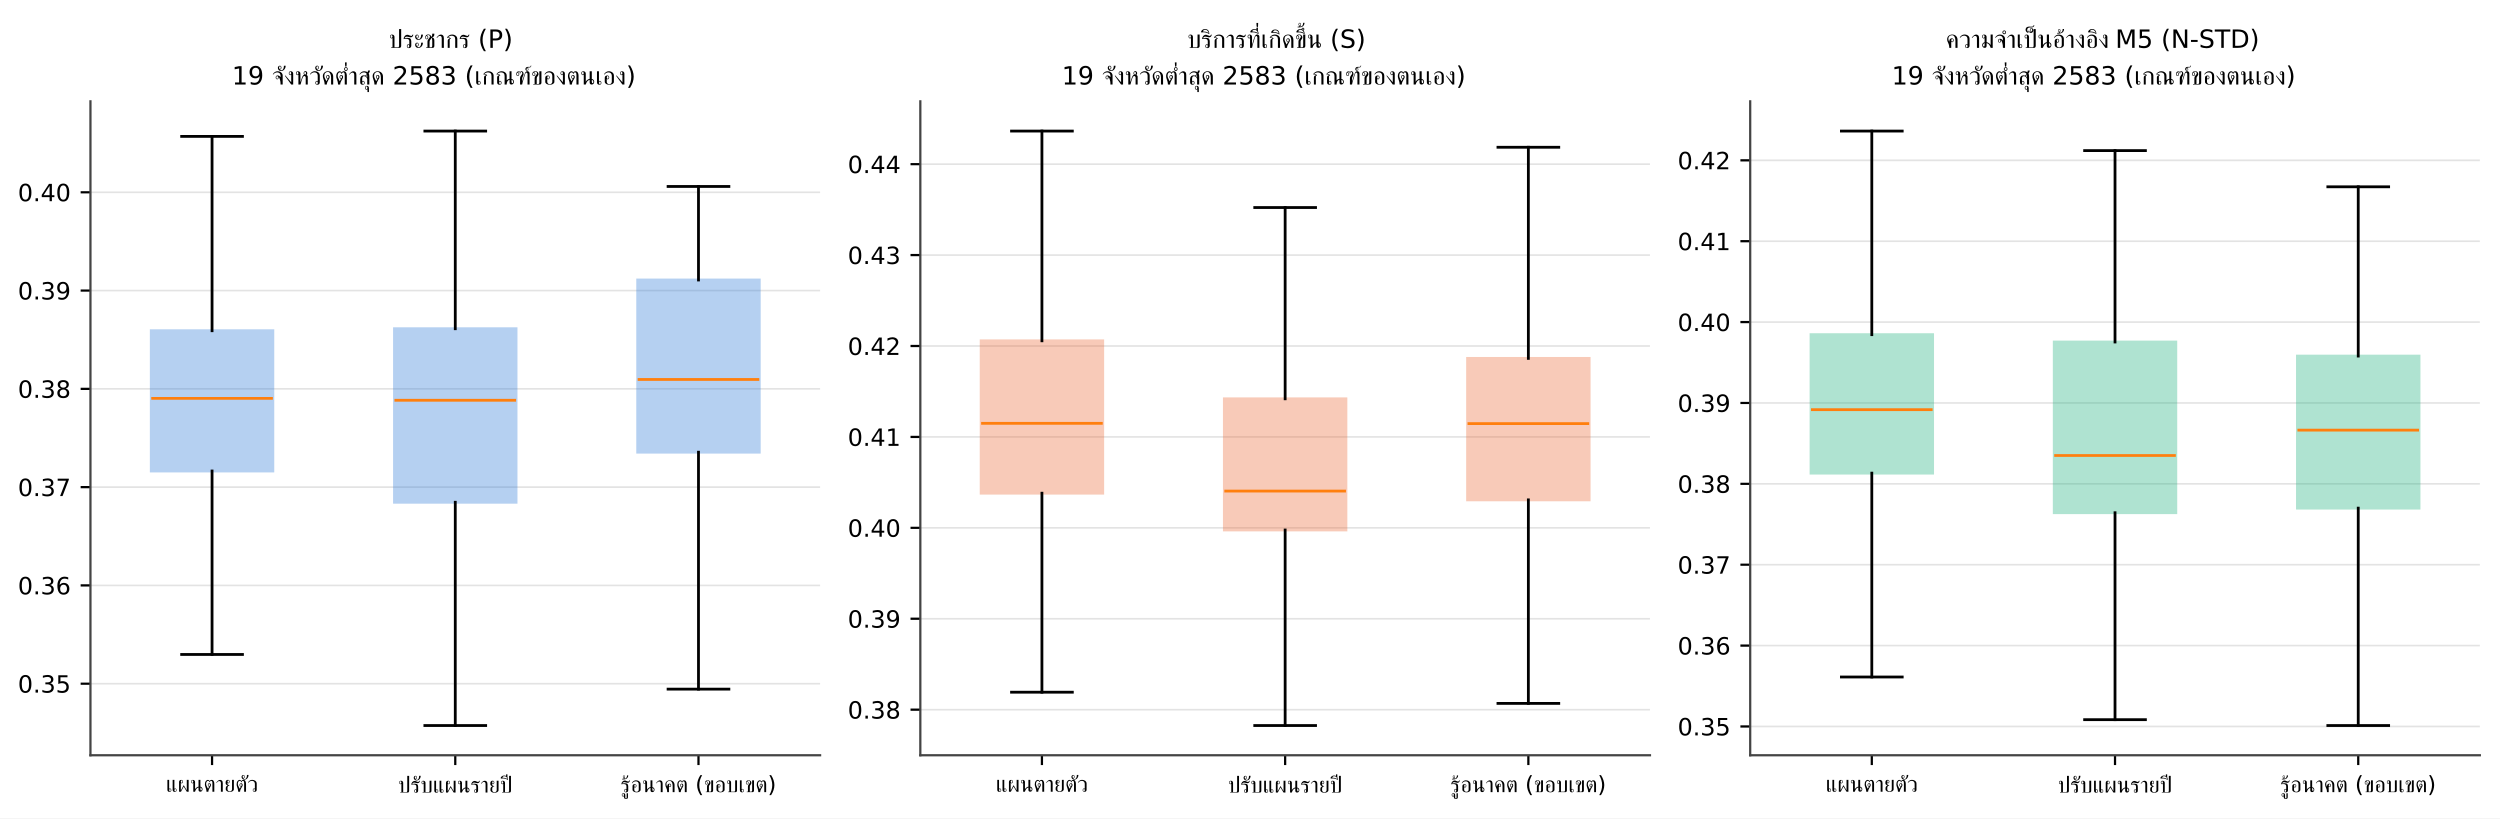
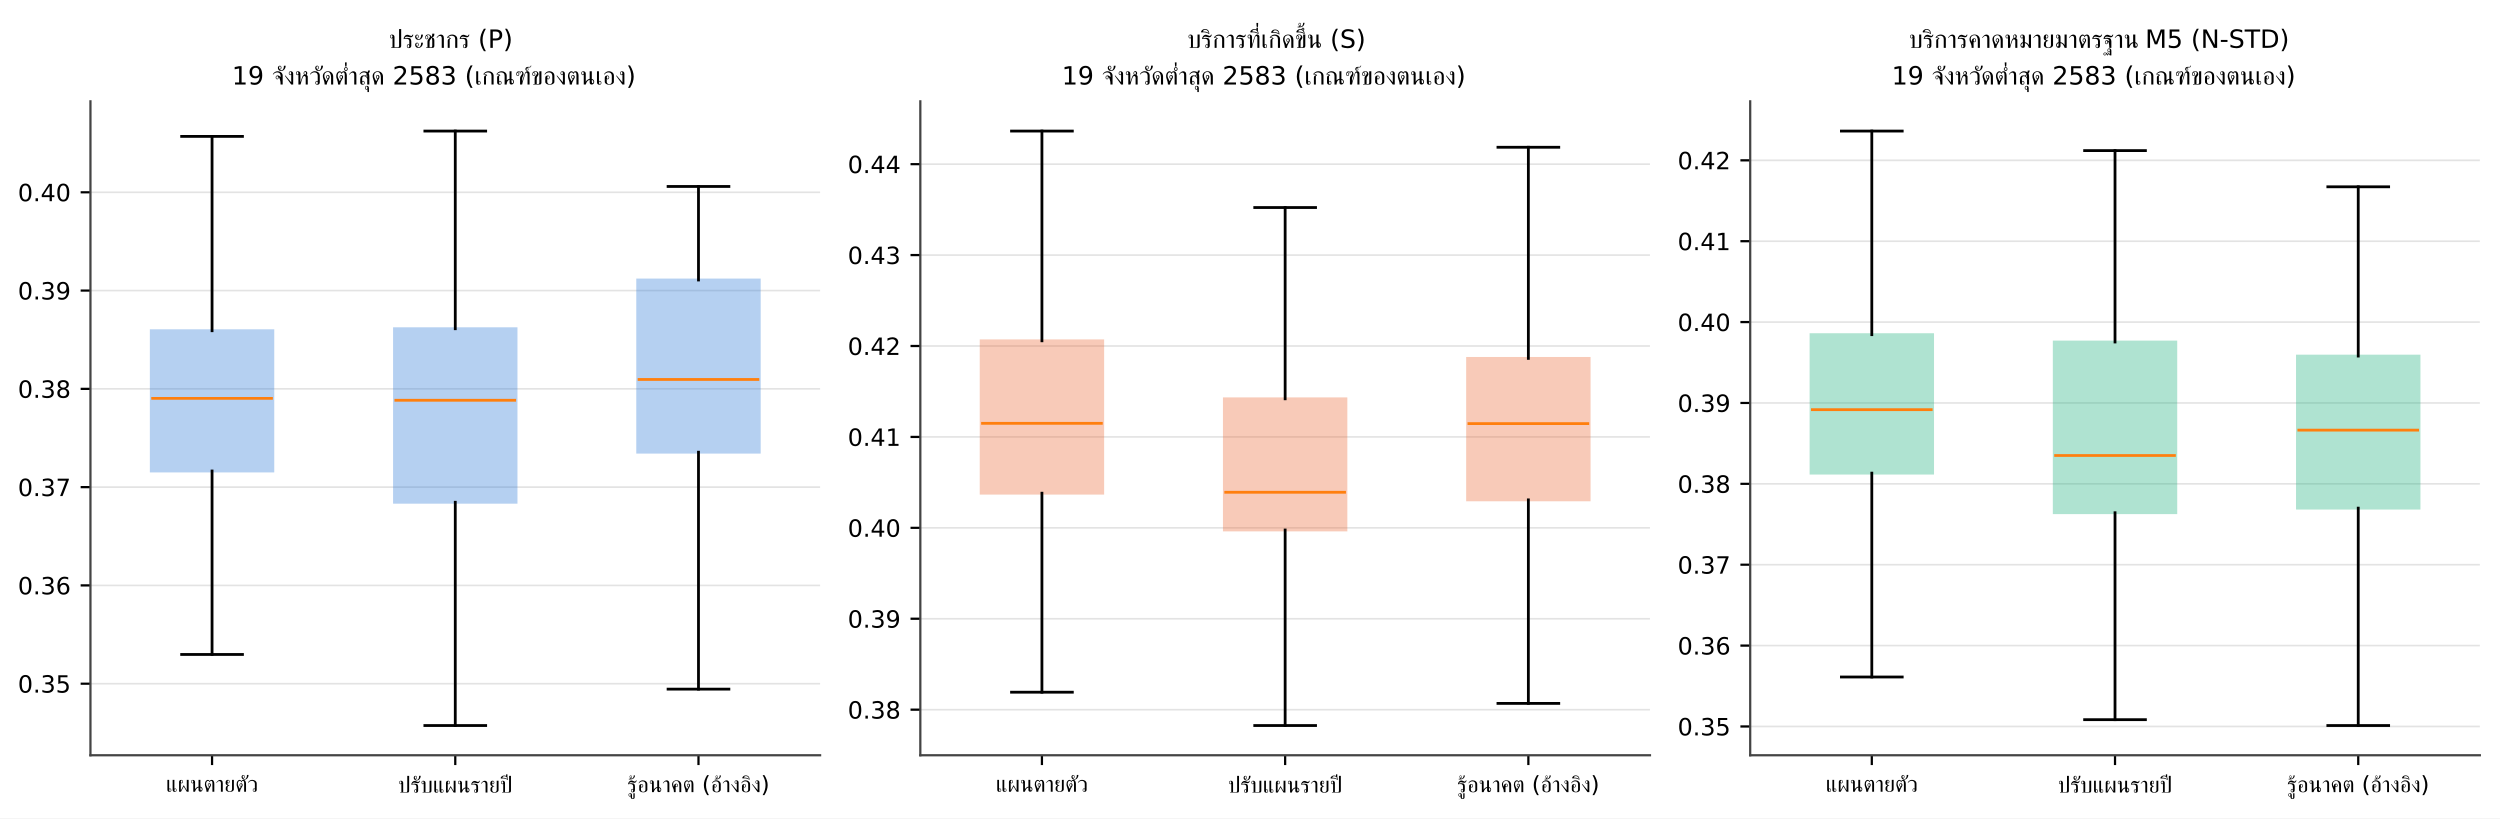
<svg xmlns="http://www.w3.org/2000/svg" xmlns:xlink="http://www.w3.org/1999/xlink" width="892.905pt" height="292.285pt" viewBox="0 0 892.905 292.285" version="1.1">
  <defs>
    <style type="text/css">*{stroke-linejoin: round; stroke-linecap: butt}</style>
  </defs>
  <g id="figure_1">
    <g id="patch_1">
      <path d="M 0 292.285  L 892.905 292.285  L 892.905 0  L 0 0  z " style="fill: #ffffff" />
    </g>
    <g id="axes_1">
      <g id="patch_2">
        <path d="M 32.305 269.75  L 292.905 269.75  L 292.905 36.195  L 32.305 36.195  z " style="fill: #ffffff" />
      </g>
      <g id="matplotlib.axis_1">
        <g id="xtick_1">
          <g id="line2d_1">
            <defs>
-               <path id="md51a195b70" d="M 0 0  L 0 3.5  " style="stroke: #000000; stroke-width: 0.8" />
+               <path id="m0cdd0ce041" d="M 0 0  L 0 3.5  " style="stroke: #000000; stroke-width: 0.8" />
            </defs>
            <g>
-               <use xlink:href="#md51a195b70" x="75.738" y="269.75" style="stroke: #000000; stroke-width: 0.8" />
+               <use xlink:href="#m0cdd0ce041" x="75.738" y="269.75" style="stroke: #000000; stroke-width: 0.8" />
            </g>
          </g>
          <g id="text_1">
            <text style="font-size: 8px; font-family: 'Prompt', 'DejaVu Sans'; text-anchor: middle" x="75.738" y="282.766" transform="rotate(-0 75.73833 282.7663)">แผนตายตัว</text>
          </g>
        </g>
        <g id="xtick_2">
          <g id="line2d_2">
            <g>
-               <use xlink:href="#md51a195b70" x="162.605" y="269.75" style="stroke: #000000; stroke-width: 0.8" />
+               <use xlink:href="#m0cdd0ce041" x="162.605" y="269.75" style="stroke: #000000; stroke-width: 0.8" />
            </g>
          </g>
          <g id="text_2">
            <text style="font-size: 8px; font-family: 'Prompt', 'DejaVu Sans'; text-anchor: middle" x="162.605" y="283.07" transform="rotate(-0 162.605 283.07)">ปรับแผนรายปี</text>
          </g>
        </g>
        <g id="xtick_3">
          <g id="line2d_3">
            <g>
-               <use xlink:href="#md51a195b70" x="249.472" y="269.75" style="stroke: #000000; stroke-width: 0.8" />
+               <use xlink:href="#m0cdd0ce041" x="249.472" y="269.75" style="stroke: #000000; stroke-width: 0.8" />
            </g>
          </g>
          <g id="text_3">
-             <text style="font-size: 8px; font-family: 'Prompt', 'DejaVu Sans'; text-anchor: middle" x="249.472" y="282.918" transform="rotate(-0 249.4717 282.9175)">รู้อนาคต (ขอบเขต)</text>
+             <text style="font-size: 8px; font-family: 'Prompt', 'DejaVu Sans'; text-anchor: middle" x="249.472" y="282.918" transform="rotate(-0 249.4717 282.9175)">รู้อนาคต (อ้างอิง)</text>
          </g>
        </g>
      </g>
      <g id="matplotlib.axis_2">
        <g id="ytick_1">
          <g id="line2d_4">
-             <path d="M 32.305 244.192  L 292.905 244.192  " clip-path="url(#p503c90e663)" style="fill: none; stroke: #e3e3e3; stroke-width: 0.6; stroke-linecap: square" />
+             <path d="M 32.305 244.192  L 292.905 244.192  " clip-path="url(#pebf08a7c99)" style="fill: none; stroke: #e3e3e3; stroke-width: 0.6; stroke-linecap: square" />
          </g>
          <g id="line2d_5">
            <defs>
-               <path id="md173e5e326" d="M 0 0  L -3.5 0  " style="stroke: #000000; stroke-width: 0.8" />
+               <path id="m3ef2530add" d="M 0 0  L -3.5 0  " style="stroke: #000000; stroke-width: 0.8" />
            </defs>
            <g>
-               <use xlink:href="#md173e5e326" x="32.305" y="244.192" style="stroke: #000000; stroke-width: 0.8" />
+               <use xlink:href="#m3ef2530add" x="32.305" y="244.192" style="stroke: #000000; stroke-width: 0.8" />
            </g>
          </g>
          <g id="text_4">
            <text style="font-size: 8.5px; font-family: 'Prompt', 'DejaVu Sans'; text-anchor: end" x="25.305" y="247.379" transform="rotate(-0 25.305 247.3791)">0.35</text>
          </g>
        </g>
        <g id="ytick_2">
          <g id="line2d_6">
-             <path d="M 32.305 209.089  L 292.905 209.089  " clip-path="url(#p503c90e663)" style="fill: none; stroke: #e3e3e3; stroke-width: 0.6; stroke-linecap: square" />
+             <path d="M 32.305 209.089  L 292.905 209.089  " clip-path="url(#pebf08a7c99)" style="fill: none; stroke: #e3e3e3; stroke-width: 0.6; stroke-linecap: square" />
          </g>
          <g id="line2d_7">
            <g>
-               <use xlink:href="#md173e5e326" x="32.305" y="209.089" style="stroke: #000000; stroke-width: 0.8" />
+               <use xlink:href="#m3ef2530add" x="32.305" y="209.089" style="stroke: #000000; stroke-width: 0.8" />
            </g>
          </g>
          <g id="text_5">
            <text style="font-size: 8.5px; font-family: 'Prompt', 'DejaVu Sans'; text-anchor: end" x="25.305" y="212.276" transform="rotate(-0 25.305 212.2763)">0.36</text>
          </g>
        </g>
        <g id="ytick_3">
          <g id="line2d_8">
-             <path d="M 32.305 173.986  L 292.905 173.986  " clip-path="url(#p503c90e663)" style="fill: none; stroke: #e3e3e3; stroke-width: 0.6; stroke-linecap: square" />
+             <path d="M 32.305 173.986  L 292.905 173.986  " clip-path="url(#pebf08a7c99)" style="fill: none; stroke: #e3e3e3; stroke-width: 0.6; stroke-linecap: square" />
          </g>
          <g id="line2d_9">
            <g>
-               <use xlink:href="#md173e5e326" x="32.305" y="173.986" style="stroke: #000000; stroke-width: 0.8" />
+               <use xlink:href="#m3ef2530add" x="32.305" y="173.986" style="stroke: #000000; stroke-width: 0.8" />
            </g>
          </g>
          <g id="text_6">
            <text style="font-size: 8.5px; font-family: 'Prompt', 'DejaVu Sans'; text-anchor: end" x="25.305" y="177.174" transform="rotate(-0 25.305 177.1735)">0.37</text>
          </g>
        </g>
        <g id="ytick_4">
          <g id="line2d_10">
-             <path d="M 32.305 138.883  L 292.905 138.883  " clip-path="url(#p503c90e663)" style="fill: none; stroke: #e3e3e3; stroke-width: 0.6; stroke-linecap: square" />
+             <path d="M 32.305 138.883  L 292.905 138.883  " clip-path="url(#pebf08a7c99)" style="fill: none; stroke: #e3e3e3; stroke-width: 0.6; stroke-linecap: square" />
          </g>
          <g id="line2d_11">
            <g>
-               <use xlink:href="#md173e5e326" x="32.305" y="138.883" style="stroke: #000000; stroke-width: 0.8" />
+               <use xlink:href="#m3ef2530add" x="32.305" y="138.883" style="stroke: #000000; stroke-width: 0.8" />
            </g>
          </g>
          <g id="text_7">
            <text style="font-size: 8.5px; font-family: 'Prompt', 'DejaVu Sans'; text-anchor: end" x="25.305" y="142.071" transform="rotate(-0 25.305 142.0708)">0.38</text>
          </g>
        </g>
        <g id="ytick_5">
          <g id="line2d_12">
-             <path d="M 32.305 103.78  L 292.905 103.78  " clip-path="url(#p503c90e663)" style="fill: none; stroke: #e3e3e3; stroke-width: 0.6; stroke-linecap: square" />
+             <path d="M 32.305 103.78  L 292.905 103.78  " clip-path="url(#pebf08a7c99)" style="fill: none; stroke: #e3e3e3; stroke-width: 0.6; stroke-linecap: square" />
          </g>
          <g id="line2d_13">
            <g>
-               <use xlink:href="#md173e5e326" x="32.305" y="103.78" style="stroke: #000000; stroke-width: 0.8" />
+               <use xlink:href="#m3ef2530add" x="32.305" y="103.78" style="stroke: #000000; stroke-width: 0.8" />
            </g>
          </g>
          <g id="text_8">
            <text style="font-size: 8.5px; font-family: 'Prompt', 'DejaVu Sans'; text-anchor: end" x="25.305" y="106.968" transform="rotate(-0 25.305 106.968)">0.39</text>
          </g>
        </g>
        <g id="ytick_6">
          <g id="line2d_14">
-             <path d="M 32.305 68.678  L 292.905 68.678  " clip-path="url(#p503c90e663)" style="fill: none; stroke: #e3e3e3; stroke-width: 0.6; stroke-linecap: square" />
+             <path d="M 32.305 68.678  L 292.905 68.678  " clip-path="url(#pebf08a7c99)" style="fill: none; stroke: #e3e3e3; stroke-width: 0.6; stroke-linecap: square" />
          </g>
          <g id="line2d_15">
            <g>
-               <use xlink:href="#md173e5e326" x="32.305" y="68.678" style="stroke: #000000; stroke-width: 0.8" />
+               <use xlink:href="#m3ef2530add" x="32.305" y="68.678" style="stroke: #000000; stroke-width: 0.8" />
            </g>
          </g>
          <g id="text_9">
            <text style="font-size: 8.5px; font-family: 'Prompt', 'DejaVu Sans'; text-anchor: end" x="25.305" y="71.865" transform="rotate(-0 25.305 71.86521)">0.40</text>
          </g>
        </g>
      </g>
      <g id="patch_3">
-         <path d="M 54.022 168.232  L 97.455 168.232  L 97.455 118.114  L 54.022 118.114  L 54.022 168.232  z " clip-path="url(#p503c90e663)" style="fill: #2a78d6; opacity: 0.35; stroke: #2a78d6; stroke-linejoin: miter" />
+         <path d="M 54.022 168.232  L 97.455 168.232  L 97.455 118.114  L 54.022 118.114  L 54.022 168.232  z " clip-path="url(#pebf08a7c99)" style="fill: #2a78d6; opacity: 0.35; stroke: #2a78d6; stroke-linejoin: miter" />
      </g>
      <g id="line2d_16">
-         <path d="M 75.738 168.232  L 75.738 233.751  " clip-path="url(#p503c90e663)" style="fill: none; stroke: #000000; stroke-linecap: square" />
+         <path d="M 75.738 168.232  L 75.738 233.751  " clip-path="url(#pebf08a7c99)" style="fill: none; stroke: #000000; stroke-linecap: square" />
      </g>
      <g id="line2d_17">
-         <path d="M 75.738 118.114  L 75.738 48.727  " clip-path="url(#p503c90e663)" style="fill: none; stroke: #000000; stroke-linecap: square" />
+         <path d="M 75.738 118.114  L 75.738 48.727  " clip-path="url(#pebf08a7c99)" style="fill: none; stroke: #000000; stroke-linecap: square" />
      </g>
      <g id="line2d_18">
-         <path d="M 64.88 233.751  L 86.597 233.751  " clip-path="url(#p503c90e663)" style="fill: none; stroke: #000000; stroke-linecap: square" />
+         <path d="M 64.88 233.751  L 86.597 233.751  " clip-path="url(#pebf08a7c99)" style="fill: none; stroke: #000000; stroke-linecap: square" />
      </g>
      <g id="line2d_19">
-         <path d="M 64.88 48.727  L 86.597 48.727  " clip-path="url(#p503c90e663)" style="fill: none; stroke: #000000; stroke-linecap: square" />
+         <path d="M 64.88 48.727  L 86.597 48.727  " clip-path="url(#pebf08a7c99)" style="fill: none; stroke: #000000; stroke-linecap: square" />
      </g>
      <g id="patch_4">
-         <path d="M 140.888 179.392  L 184.322 179.392  L 184.322 117.4  L 140.888 117.4  L 140.888 179.392  z " clip-path="url(#p503c90e663)" style="fill: #2a78d6; opacity: 0.35; stroke: #2a78d6; stroke-linejoin: miter" />
+         <path d="M 140.888 179.392  L 184.322 179.392  L 184.322 117.4  L 140.888 117.4  L 140.888 179.392  z " clip-path="url(#pebf08a7c99)" style="fill: #2a78d6; opacity: 0.35; stroke: #2a78d6; stroke-linejoin: miter" />
      </g>
      <g id="line2d_20">
-         <path d="M 162.605 179.392  L 162.605 259.134  " clip-path="url(#p503c90e663)" style="fill: none; stroke: #000000; stroke-linecap: square" />
+         <path d="M 162.605 179.392  L 162.605 259.134  " clip-path="url(#pebf08a7c99)" style="fill: none; stroke: #000000; stroke-linecap: square" />
      </g>
      <g id="line2d_21">
-         <path d="M 162.605 117.4  L 162.605 46.811  " clip-path="url(#p503c90e663)" style="fill: none; stroke: #000000; stroke-linecap: square" />
+         <path d="M 162.605 117.4  L 162.605 46.811  " clip-path="url(#pebf08a7c99)" style="fill: none; stroke: #000000; stroke-linecap: square" />
      </g>
      <g id="line2d_22">
-         <path d="M 151.747 259.134  L 173.463 259.134  " clip-path="url(#p503c90e663)" style="fill: none; stroke: #000000; stroke-linecap: square" />
+         <path d="M 151.747 259.134  L 173.463 259.134  " clip-path="url(#pebf08a7c99)" style="fill: none; stroke: #000000; stroke-linecap: square" />
      </g>
      <g id="line2d_23">
-         <path d="M 151.747 46.811  L 173.463 46.811  " clip-path="url(#p503c90e663)" style="fill: none; stroke: #000000; stroke-linecap: square" />
+         <path d="M 151.747 46.811  L 173.463 46.811  " clip-path="url(#pebf08a7c99)" style="fill: none; stroke: #000000; stroke-linecap: square" />
      </g>
      <g id="patch_5">
-         <path d="M 227.755 161.507  L 271.188 161.507  L 271.188 99.994  L 227.755 99.994  L 227.755 161.507  z " clip-path="url(#p503c90e663)" style="fill: #2a78d6; opacity: 0.35; stroke: #2a78d6; stroke-linejoin: miter" />
+         <path d="M 227.755 161.507  L 271.188 161.507  L 271.188 99.994  L 227.755 99.994  L 227.755 161.507  z " clip-path="url(#pebf08a7c99)" style="fill: #2a78d6; opacity: 0.35; stroke: #2a78d6; stroke-linejoin: miter" />
      </g>
      <g id="line2d_24">
-         <path d="M 249.472 161.507  L 249.472 246.134  " clip-path="url(#p503c90e663)" style="fill: none; stroke: #000000; stroke-linecap: square" />
+         <path d="M 249.472 161.507  L 249.472 246.134  " clip-path="url(#pebf08a7c99)" style="fill: none; stroke: #000000; stroke-linecap: square" />
      </g>
      <g id="line2d_25">
-         <path d="M 249.472 99.994  L 249.472 66.595  " clip-path="url(#p503c90e663)" style="fill: none; stroke: #000000; stroke-linecap: square" />
+         <path d="M 249.472 99.994  L 249.472 66.595  " clip-path="url(#pebf08a7c99)" style="fill: none; stroke: #000000; stroke-linecap: square" />
      </g>
      <g id="line2d_26">
-         <path d="M 238.613 246.134  L 260.33 246.134  " clip-path="url(#p503c90e663)" style="fill: none; stroke: #000000; stroke-linecap: square" />
+         <path d="M 238.613 246.134  L 260.33 246.134  " clip-path="url(#pebf08a7c99)" style="fill: none; stroke: #000000; stroke-linecap: square" />
      </g>
      <g id="line2d_27">
-         <path d="M 238.613 66.595  L 260.33 66.595  " clip-path="url(#p503c90e663)" style="fill: none; stroke: #000000; stroke-linecap: square" />
+         <path d="M 238.613 66.595  L 260.33 66.595  " clip-path="url(#pebf08a7c99)" style="fill: none; stroke: #000000; stroke-linecap: square" />
      </g>
      <g id="line2d_28">
-         <path d="M 54.022 142.282  L 97.455 142.282  " clip-path="url(#p503c90e663)" style="fill: none; stroke: #ff7f0e" />
+         <path d="M 54.022 142.282  L 97.455 142.282  " clip-path="url(#pebf08a7c99)" style="fill: none; stroke: #ff7f0e" />
      </g>
      <g id="line2d_29">
-         <path d="M 140.888 142.96  L 184.322 142.96  " clip-path="url(#p503c90e663)" style="fill: none; stroke: #ff7f0e" />
+         <path d="M 140.888 142.96  L 184.322 142.96  " clip-path="url(#pebf08a7c99)" style="fill: none; stroke: #ff7f0e" />
      </g>
      <g id="line2d_30">
-         <path d="M 227.755 135.541  L 271.188 135.541  " clip-path="url(#p503c90e663)" style="fill: none; stroke: #ff7f0e" />
+         <path d="M 227.755 135.541  L 271.188 135.541  " clip-path="url(#pebf08a7c99)" style="fill: none; stroke: #ff7f0e" />
      </g>
      <g id="patch_6">
        <path d="M 32.305 269.75  L 32.305 36.195  " style="fill: none; stroke: #444444; stroke-width: 0.8; stroke-linejoin: miter; stroke-linecap: square" />
      </g>
      <g id="patch_7">
        <path d="M 32.305 269.75  L 292.905 269.75  " style="fill: none; stroke: #444444; stroke-width: 0.8; stroke-linejoin: miter; stroke-linecap: square" />
      </g>
      <g id="text_10">
        <text style="font-size: 9px; font-family: 'Prompt', 'DejaVu Sans'" transform="translate(138.8773 17.09156)">ประชากร (P)</text>
        <text style="font-size: 9px; font-family: 'Prompt', 'DejaVu Sans'" transform="translate(82.83688 30.195)">19 จังหวัดต่ำสุด 2583 (เกณฑ์ของตนเอง)</text>
      </g>
    </g>
    <g id="axes_2">
      <g id="patch_8">
        <path d="M 328.705 269.75  L 589.305 269.75  L 589.305 36.195  L 328.705 36.195  z " style="fill: #ffffff" />
      </g>
      <g id="matplotlib.axis_3">
        <g id="xtick_4">
          <g id="line2d_31">
            <g>
-               <use xlink:href="#md51a195b70" x="372.138" y="269.75" style="stroke: #000000; stroke-width: 0.8" />
+               <use xlink:href="#m0cdd0ce041" x="372.138" y="269.75" style="stroke: #000000; stroke-width: 0.8" />
            </g>
          </g>
          <g id="text_11">
            <text style="font-size: 8px; font-family: 'Prompt', 'DejaVu Sans'; text-anchor: middle" x="372.138" y="282.766" transform="rotate(-0 372.1383 282.7663)">แผนตายตัว</text>
          </g>
        </g>
        <g id="xtick_5">
          <g id="line2d_32">
            <g>
-               <use xlink:href="#md51a195b70" x="459.005" y="269.75" style="stroke: #000000; stroke-width: 0.8" />
+               <use xlink:href="#m0cdd0ce041" x="459.005" y="269.75" style="stroke: #000000; stroke-width: 0.8" />
            </g>
          </g>
          <g id="text_12">
            <text style="font-size: 8px; font-family: 'Prompt', 'DejaVu Sans'; text-anchor: middle" x="459.005" y="283.07" transform="rotate(-0 459.005 283.07)">ปรับแผนรายปี</text>
          </g>
        </g>
        <g id="xtick_6">
          <g id="line2d_33">
            <g>
-               <use xlink:href="#md51a195b70" x="545.872" y="269.75" style="stroke: #000000; stroke-width: 0.8" />
+               <use xlink:href="#m0cdd0ce041" x="545.872" y="269.75" style="stroke: #000000; stroke-width: 0.8" />
            </g>
          </g>
          <g id="text_13">
-             <text style="font-size: 8px; font-family: 'Prompt', 'DejaVu Sans'; text-anchor: middle" x="545.872" y="282.918" transform="rotate(-0 545.8717 282.9175)">รู้อนาคต (ขอบเขต)</text>
+             <text style="font-size: 8px; font-family: 'Prompt', 'DejaVu Sans'; text-anchor: middle" x="545.872" y="282.918" transform="rotate(-0 545.8717 282.9175)">รู้อนาคต (อ้างอิง)</text>
          </g>
        </g>
      </g>
      <g id="matplotlib.axis_4">
        <g id="ytick_7">
          <g id="line2d_34">
-             <path d="M 328.705 253.469  L 589.305 253.469  " clip-path="url(#pca00c215f6)" style="fill: none; stroke: #e3e3e3; stroke-width: 0.6; stroke-linecap: square" />
+             <path d="M 328.705 253.469  L 589.305 253.469  " clip-path="url(#p91711c1edf)" style="fill: none; stroke: #e3e3e3; stroke-width: 0.6; stroke-linecap: square" />
          </g>
          <g id="line2d_35">
            <g>
-               <use xlink:href="#md173e5e326" x="328.705" y="253.469" style="stroke: #000000; stroke-width: 0.8" />
+               <use xlink:href="#m3ef2530add" x="328.705" y="253.469" style="stroke: #000000; stroke-width: 0.8" />
            </g>
          </g>
          <g id="text_14">
            <text style="font-size: 8.5px; font-family: 'Prompt', 'DejaVu Sans'; text-anchor: end" x="321.705" y="256.657" transform="rotate(-0 321.705 256.6567)">0.38</text>
          </g>
        </g>
        <g id="ytick_8">
          <g id="line2d_36">
-             <path d="M 328.705 220.996  L 589.305 220.996  " clip-path="url(#pca00c215f6)" style="fill: none; stroke: #e3e3e3; stroke-width: 0.6; stroke-linecap: square" />
+             <path d="M 328.705 220.996  L 589.305 220.996  " clip-path="url(#p91711c1edf)" style="fill: none; stroke: #e3e3e3; stroke-width: 0.6; stroke-linecap: square" />
          </g>
          <g id="line2d_37">
            <g>
-               <use xlink:href="#md173e5e326" x="328.705" y="220.996" style="stroke: #000000; stroke-width: 0.8" />
+               <use xlink:href="#m3ef2530add" x="328.705" y="220.996" style="stroke: #000000; stroke-width: 0.8" />
            </g>
          </g>
          <g id="text_15">
            <text style="font-size: 8.5px; font-family: 'Prompt', 'DejaVu Sans'; text-anchor: end" x="321.705" y="224.184" transform="rotate(-0 321.705 224.1839)">0.39</text>
          </g>
        </g>
        <g id="ytick_9">
          <g id="line2d_38">
-             <path d="M 328.705 188.523  L 589.305 188.523  " clip-path="url(#pca00c215f6)" style="fill: none; stroke: #e3e3e3; stroke-width: 0.6; stroke-linecap: square" />
+             <path d="M 328.705 188.523  L 589.305 188.523  " clip-path="url(#p91711c1edf)" style="fill: none; stroke: #e3e3e3; stroke-width: 0.6; stroke-linecap: square" />
          </g>
          <g id="line2d_39">
            <g>
-               <use xlink:href="#md173e5e326" x="328.705" y="188.523" style="stroke: #000000; stroke-width: 0.8" />
+               <use xlink:href="#m3ef2530add" x="328.705" y="188.523" style="stroke: #000000; stroke-width: 0.8" />
            </g>
          </g>
          <g id="text_16">
            <text style="font-size: 8.5px; font-family: 'Prompt', 'DejaVu Sans'; text-anchor: end" x="321.705" y="191.711" transform="rotate(-0 321.705 191.711)">0.40</text>
          </g>
        </g>
        <g id="ytick_10">
          <g id="line2d_40">
-             <path d="M 328.705 156.051  L 589.305 156.051  " clip-path="url(#pca00c215f6)" style="fill: none; stroke: #e3e3e3; stroke-width: 0.6; stroke-linecap: square" />
+             <path d="M 328.705 156.051  L 589.305 156.051  " clip-path="url(#p91711c1edf)" style="fill: none; stroke: #e3e3e3; stroke-width: 0.6; stroke-linecap: square" />
          </g>
          <g id="line2d_41">
            <g>
-               <use xlink:href="#md173e5e326" x="328.705" y="156.051" style="stroke: #000000; stroke-width: 0.8" />
+               <use xlink:href="#m3ef2530add" x="328.705" y="156.051" style="stroke: #000000; stroke-width: 0.8" />
            </g>
          </g>
          <g id="text_17">
            <text style="font-size: 8.5px; font-family: 'Prompt', 'DejaVu Sans'; text-anchor: end" x="321.705" y="159.238" transform="rotate(-0 321.705 159.2381)">0.41</text>
          </g>
        </g>
        <g id="ytick_11">
          <g id="line2d_42">
-             <path d="M 328.705 123.578  L 589.305 123.578  " clip-path="url(#pca00c215f6)" style="fill: none; stroke: #e3e3e3; stroke-width: 0.6; stroke-linecap: square" />
+             <path d="M 328.705 123.578  L 589.305 123.578  " clip-path="url(#p91711c1edf)" style="fill: none; stroke: #e3e3e3; stroke-width: 0.6; stroke-linecap: square" />
          </g>
          <g id="line2d_43">
            <g>
-               <use xlink:href="#md173e5e326" x="328.705" y="123.578" style="stroke: #000000; stroke-width: 0.8" />
+               <use xlink:href="#m3ef2530add" x="328.705" y="123.578" style="stroke: #000000; stroke-width: 0.8" />
            </g>
          </g>
          <g id="text_18">
            <text style="font-size: 8.5px; font-family: 'Prompt', 'DejaVu Sans'; text-anchor: end" x="321.705" y="126.765" transform="rotate(-0 321.705 126.7653)">0.42</text>
          </g>
        </g>
        <g id="ytick_12">
          <g id="line2d_44">
-             <path d="M 328.705 91.105  L 589.305 91.105  " clip-path="url(#pca00c215f6)" style="fill: none; stroke: #e3e3e3; stroke-width: 0.6; stroke-linecap: square" />
+             <path d="M 328.705 91.105  L 589.305 91.105  " clip-path="url(#p91711c1edf)" style="fill: none; stroke: #e3e3e3; stroke-width: 0.6; stroke-linecap: square" />
          </g>
          <g id="line2d_45">
            <g>
-               <use xlink:href="#md173e5e326" x="328.705" y="91.105" style="stroke: #000000; stroke-width: 0.8" />
+               <use xlink:href="#m3ef2530add" x="328.705" y="91.105" style="stroke: #000000; stroke-width: 0.8" />
            </g>
          </g>
          <g id="text_19">
            <text style="font-size: 8.5px; font-family: 'Prompt', 'DejaVu Sans'; text-anchor: end" x="321.705" y="94.292" transform="rotate(-0 321.705 94.29239)">0.43</text>
          </g>
        </g>
        <g id="ytick_13">
          <g id="line2d_46">
-             <path d="M 328.705 58.632  L 589.305 58.632  " clip-path="url(#pca00c215f6)" style="fill: none; stroke: #e3e3e3; stroke-width: 0.6; stroke-linecap: square" />
+             <path d="M 328.705 58.632  L 589.305 58.632  " clip-path="url(#p91711c1edf)" style="fill: none; stroke: #e3e3e3; stroke-width: 0.6; stroke-linecap: square" />
          </g>
          <g id="line2d_47">
            <g>
-               <use xlink:href="#md173e5e326" x="328.705" y="58.632" style="stroke: #000000; stroke-width: 0.8" />
+               <use xlink:href="#m3ef2530add" x="328.705" y="58.632" style="stroke: #000000; stroke-width: 0.8" />
            </g>
          </g>
          <g id="text_20">
            <text style="font-size: 8.5px; font-family: 'Prompt', 'DejaVu Sans'; text-anchor: end" x="321.705" y="61.82" transform="rotate(-0 321.705 61.81953)">0.44</text>
          </g>
        </g>
      </g>
      <g id="patch_9">
-         <path d="M 350.422 176.145  L 393.855 176.145  L 393.855 121.723  L 350.422 121.723  L 350.422 176.145  z " clip-path="url(#pca00c215f6)" style="fill: #eb6834; opacity: 0.35; stroke: #eb6834; stroke-linejoin: miter" />
+         <path d="M 350.422 176.145  L 393.855 176.145  L 393.855 121.723  L 350.422 121.723  L 350.422 176.145  z " clip-path="url(#p91711c1edf)" style="fill: #eb6834; opacity: 0.35; stroke: #eb6834; stroke-linejoin: miter" />
      </g>
      <g id="line2d_48">
-         <path d="M 372.138 176.145  L 372.138 247.222  " clip-path="url(#pca00c215f6)" style="fill: none; stroke: #000000; stroke-linecap: square" />
+         <path d="M 372.138 176.145  L 372.138 247.222  " clip-path="url(#p91711c1edf)" style="fill: none; stroke: #000000; stroke-linecap: square" />
      </g>
      <g id="line2d_49">
-         <path d="M 372.138 121.723  L 372.138 46.811  " clip-path="url(#pca00c215f6)" style="fill: none; stroke: #000000; stroke-linecap: square" />
+         <path d="M 372.138 121.723  L 372.138 46.811  " clip-path="url(#p91711c1edf)" style="fill: none; stroke: #000000; stroke-linecap: square" />
      </g>
      <g id="line2d_50">
-         <path d="M 361.28 247.222  L 382.997 247.222  " clip-path="url(#pca00c215f6)" style="fill: none; stroke: #000000; stroke-linecap: square" />
+         <path d="M 361.28 247.222  L 382.997 247.222  " clip-path="url(#p91711c1edf)" style="fill: none; stroke: #000000; stroke-linecap: square" />
      </g>
      <g id="line2d_51">
-         <path d="M 361.28 46.811  L 382.997 46.811  " clip-path="url(#pca00c215f6)" style="fill: none; stroke: #000000; stroke-linecap: square" />
+         <path d="M 361.28 46.811  L 382.997 46.811  " clip-path="url(#p91711c1edf)" style="fill: none; stroke: #000000; stroke-linecap: square" />
      </g>
      <g id="patch_10">
-         <path d="M 437.288 189.287  L 480.722 189.287  L 480.722 142.435  L 437.288 142.435  L 437.288 189.287  z " clip-path="url(#pca00c215f6)" style="fill: #eb6834; opacity: 0.35; stroke: #eb6834; stroke-linejoin: miter" />
+         <path d="M 437.288 189.287  L 480.722 189.287  L 480.722 142.435  L 437.288 142.435  L 437.288 189.287  z " clip-path="url(#p91711c1edf)" style="fill: #eb6834; opacity: 0.35; stroke: #eb6834; stroke-linejoin: miter" />
      </g>
      <g id="line2d_52">
-         <path d="M 459.005 189.287  L 459.005 259.134  " clip-path="url(#pca00c215f6)" style="fill: none; stroke: #000000; stroke-linecap: square" />
+         <path d="M 459.005 189.287  L 459.005 259.134  " clip-path="url(#p91711c1edf)" style="fill: none; stroke: #000000; stroke-linecap: square" />
      </g>
      <g id="line2d_53">
-         <path d="M 459.005 142.435  L 459.005 74.122  " clip-path="url(#pca00c215f6)" style="fill: none; stroke: #000000; stroke-linecap: square" />
+         <path d="M 459.005 142.435  L 459.005 74.122  " clip-path="url(#p91711c1edf)" style="fill: none; stroke: #000000; stroke-linecap: square" />
      </g>
      <g id="line2d_54">
-         <path d="M 448.147 259.134  L 469.863 259.134  " clip-path="url(#pca00c215f6)" style="fill: none; stroke: #000000; stroke-linecap: square" />
+         <path d="M 448.147 259.134  L 469.863 259.134  " clip-path="url(#p91711c1edf)" style="fill: none; stroke: #000000; stroke-linecap: square" />
      </g>
      <g id="line2d_55">
-         <path d="M 448.147 74.122  L 469.863 74.122  " clip-path="url(#pca00c215f6)" style="fill: none; stroke: #000000; stroke-linecap: square" />
+         <path d="M 448.147 74.122  L 469.863 74.122  " clip-path="url(#p91711c1edf)" style="fill: none; stroke: #000000; stroke-linecap: square" />
      </g>
      <g id="patch_11">
-         <path d="M 524.155 178.538  L 567.588 178.538  L 567.588 127.996  L 524.155 127.996  L 524.155 178.538  z " clip-path="url(#pca00c215f6)" style="fill: #eb6834; opacity: 0.35; stroke: #eb6834; stroke-linejoin: miter" />
+         <path d="M 524.155 178.538  L 567.588 178.538  L 567.588 127.996  L 524.155 127.996  L 524.155 178.538  z " clip-path="url(#p91711c1edf)" style="fill: #eb6834; opacity: 0.35; stroke: #eb6834; stroke-linejoin: miter" />
      </g>
      <g id="line2d_56">
-         <path d="M 545.872 178.538  L 545.872 251.217  " clip-path="url(#pca00c215f6)" style="fill: none; stroke: #000000; stroke-linecap: square" />
+         <path d="M 545.872 178.538  L 545.872 251.217  " clip-path="url(#p91711c1edf)" style="fill: none; stroke: #000000; stroke-linecap: square" />
      </g>
      <g id="line2d_57">
-         <path d="M 545.872 127.996  L 545.872 52.596  " clip-path="url(#pca00c215f6)" style="fill: none; stroke: #000000; stroke-linecap: square" />
+         <path d="M 545.872 127.996  L 545.872 52.596  " clip-path="url(#p91711c1edf)" style="fill: none; stroke: #000000; stroke-linecap: square" />
      </g>
      <g id="line2d_58">
-         <path d="M 535.013 251.217  L 556.73 251.217  " clip-path="url(#pca00c215f6)" style="fill: none; stroke: #000000; stroke-linecap: square" />
+         <path d="M 535.013 251.217  L 556.73 251.217  " clip-path="url(#p91711c1edf)" style="fill: none; stroke: #000000; stroke-linecap: square" />
      </g>
      <g id="line2d_59">
-         <path d="M 535.013 52.596  L 556.73 52.596  " clip-path="url(#pca00c215f6)" style="fill: none; stroke: #000000; stroke-linecap: square" />
+         <path d="M 535.013 52.596  L 556.73 52.596  " clip-path="url(#p91711c1edf)" style="fill: none; stroke: #000000; stroke-linecap: square" />
      </g>
      <g id="line2d_60">
-         <path d="M 350.422 151.209  L 393.855 151.209  " clip-path="url(#pca00c215f6)" style="fill: none; stroke: #ff7f0e" />
+         <path d="M 350.422 151.209  L 393.855 151.209  " clip-path="url(#p91711c1edf)" style="fill: none; stroke: #ff7f0e" />
      </g>
      <g id="line2d_61">
-         <path d="M 437.288 175.382  L 480.722 175.382  " clip-path="url(#pca00c215f6)" style="fill: none; stroke: #ff7f0e" />
+         <path d="M 437.288 175.826  L 480.722 175.826  " clip-path="url(#p91711c1edf)" style="fill: none; stroke: #ff7f0e" />
      </g>
      <g id="line2d_62">
-         <path d="M 524.155 151.292  L 567.588 151.292  " clip-path="url(#pca00c215f6)" style="fill: none; stroke: #ff7f0e" />
+         <path d="M 524.155 151.292  L 567.588 151.292  " clip-path="url(#p91711c1edf)" style="fill: none; stroke: #ff7f0e" />
      </g>
      <g id="patch_12">
        <path d="M 328.705 269.75  L 328.705 36.195  " style="fill: none; stroke: #444444; stroke-width: 0.8; stroke-linejoin: miter; stroke-linecap: square" />
      </g>
      <g id="patch_13">
        <path d="M 328.705 269.75  L 589.305 269.75  " style="fill: none; stroke: #444444; stroke-width: 0.8; stroke-linejoin: miter; stroke-linecap: square" />
      </g>
      <g id="text_21">
        <text style="font-size: 9px; font-family: 'Prompt', 'DejaVu Sans'" transform="translate(424.059 17.09156)">บริการที่เกิดขึ้น (S)</text>
        <text style="font-size: 9px; font-family: 'Prompt', 'DejaVu Sans'" transform="translate(379.2369 30.195)">19 จังหวัดต่ำสุด 2583 (เกณฑ์ของตนเอง)</text>
      </g>
    </g>
    <g id="axes_3">
      <g id="patch_14">
        <path d="M 625.105 269.75  L 885.705 269.75  L 885.705 36.195  L 625.105 36.195  z " style="fill: #ffffff" />
      </g>
      <g id="matplotlib.axis_5">
        <g id="xtick_7">
          <g id="line2d_63">
            <g>
-               <use xlink:href="#md51a195b70" x="668.538" y="269.75" style="stroke: #000000; stroke-width: 0.8" />
+               <use xlink:href="#m0cdd0ce041" x="668.538" y="269.75" style="stroke: #000000; stroke-width: 0.8" />
            </g>
          </g>
          <g id="text_22">
            <text style="font-size: 8px; font-family: 'Prompt', 'DejaVu Sans'; text-anchor: middle" x="668.538" y="282.766" transform="rotate(-0 668.5383 282.7663)">แผนตายตัว</text>
          </g>
        </g>
        <g id="xtick_8">
          <g id="line2d_64">
            <g>
-               <use xlink:href="#md51a195b70" x="755.405" y="269.75" style="stroke: #000000; stroke-width: 0.8" />
+               <use xlink:href="#m0cdd0ce041" x="755.405" y="269.75" style="stroke: #000000; stroke-width: 0.8" />
            </g>
          </g>
          <g id="text_23">
            <text style="font-size: 8px; font-family: 'Prompt', 'DejaVu Sans'; text-anchor: middle" x="755.405" y="283.07" transform="rotate(-0 755.405 283.07)">ปรับแผนรายปี</text>
          </g>
        </g>
        <g id="xtick_9">
          <g id="line2d_65">
            <g>
-               <use xlink:href="#md51a195b70" x="842.272" y="269.75" style="stroke: #000000; stroke-width: 0.8" />
+               <use xlink:href="#m0cdd0ce041" x="842.272" y="269.75" style="stroke: #000000; stroke-width: 0.8" />
            </g>
          </g>
          <g id="text_24">
-             <text style="font-size: 8px; font-family: 'Prompt', 'DejaVu Sans'; text-anchor: middle" x="842.272" y="282.918" transform="rotate(-0 842.2717 282.9175)">รู้อนาคต (ขอบเขต)</text>
+             <text style="font-size: 8px; font-family: 'Prompt', 'DejaVu Sans'; text-anchor: middle" x="842.272" y="282.918" transform="rotate(-0 842.2717 282.9175)">รู้อนาคต (อ้างอิง)</text>
          </g>
        </g>
      </g>
      <g id="matplotlib.axis_6">
        <g id="ytick_14">
          <g id="line2d_66">
-             <path d="M 625.105 259.464  L 885.705 259.464  " clip-path="url(#p28941a353b)" style="fill: none; stroke: #e3e3e3; stroke-width: 0.6; stroke-linecap: square" />
+             <path d="M 625.105 259.464  L 885.705 259.464  " clip-path="url(#pca7bbc1068)" style="fill: none; stroke: #e3e3e3; stroke-width: 0.6; stroke-linecap: square" />
          </g>
          <g id="line2d_67">
            <g>
-               <use xlink:href="#md173e5e326" x="625.105" y="259.464" style="stroke: #000000; stroke-width: 0.8" />
+               <use xlink:href="#m3ef2530add" x="625.105" y="259.464" style="stroke: #000000; stroke-width: 0.8" />
            </g>
          </g>
          <g id="text_25">
            <text style="font-size: 8.5px; font-family: 'Prompt', 'DejaVu Sans'; text-anchor: end" x="618.105" y="262.651" transform="rotate(-0 618.105 262.651)">0.35</text>
          </g>
        </g>
        <g id="ytick_15">
          <g id="line2d_68">
-             <path d="M 625.105 230.578  L 885.705 230.578  " clip-path="url(#p28941a353b)" style="fill: none; stroke: #e3e3e3; stroke-width: 0.6; stroke-linecap: square" />
+             <path d="M 625.105 230.578  L 885.705 230.578  " clip-path="url(#pca7bbc1068)" style="fill: none; stroke: #e3e3e3; stroke-width: 0.6; stroke-linecap: square" />
          </g>
          <g id="line2d_69">
            <g>
-               <use xlink:href="#md173e5e326" x="625.105" y="230.578" style="stroke: #000000; stroke-width: 0.8" />
+               <use xlink:href="#m3ef2530add" x="625.105" y="230.578" style="stroke: #000000; stroke-width: 0.8" />
            </g>
          </g>
          <g id="text_26">
            <text style="font-size: 8.5px; font-family: 'Prompt', 'DejaVu Sans'; text-anchor: end" x="618.105" y="233.766" transform="rotate(-0 618.105 233.7657)">0.36</text>
          </g>
        </g>
        <g id="ytick_16">
          <g id="line2d_70">
-             <path d="M 625.105 201.693  L 885.705 201.693  " clip-path="url(#p28941a353b)" style="fill: none; stroke: #e3e3e3; stroke-width: 0.6; stroke-linecap: square" />
+             <path d="M 625.105 201.693  L 885.705 201.693  " clip-path="url(#pca7bbc1068)" style="fill: none; stroke: #e3e3e3; stroke-width: 0.6; stroke-linecap: square" />
          </g>
          <g id="line2d_71">
            <g>
-               <use xlink:href="#md173e5e326" x="625.105" y="201.693" style="stroke: #000000; stroke-width: 0.8" />
+               <use xlink:href="#m3ef2530add" x="625.105" y="201.693" style="stroke: #000000; stroke-width: 0.8" />
            </g>
          </g>
          <g id="text_27">
            <text style="font-size: 8.5px; font-family: 'Prompt', 'DejaVu Sans'; text-anchor: end" x="618.105" y="204.88" transform="rotate(-0 618.105 204.8803)">0.37</text>
          </g>
        </g>
        <g id="ytick_17">
          <g id="line2d_72">
-             <path d="M 625.105 172.807  L 885.705 172.807  " clip-path="url(#p28941a353b)" style="fill: none; stroke: #e3e3e3; stroke-width: 0.6; stroke-linecap: square" />
+             <path d="M 625.105 172.807  L 885.705 172.807  " clip-path="url(#pca7bbc1068)" style="fill: none; stroke: #e3e3e3; stroke-width: 0.6; stroke-linecap: square" />
          </g>
          <g id="line2d_73">
            <g>
-               <use xlink:href="#md173e5e326" x="625.105" y="172.807" style="stroke: #000000; stroke-width: 0.8" />
+               <use xlink:href="#m3ef2530add" x="625.105" y="172.807" style="stroke: #000000; stroke-width: 0.8" />
            </g>
          </g>
          <g id="text_28">
            <text style="font-size: 8.5px; font-family: 'Prompt', 'DejaVu Sans'; text-anchor: end" x="618.105" y="175.995" transform="rotate(-0 618.105 175.995)">0.38</text>
          </g>
        </g>
        <g id="ytick_18">
          <g id="line2d_74">
-             <path d="M 625.105 143.922  L 885.705 143.922  " clip-path="url(#p28941a353b)" style="fill: none; stroke: #e3e3e3; stroke-width: 0.6; stroke-linecap: square" />
+             <path d="M 625.105 143.922  L 885.705 143.922  " clip-path="url(#pca7bbc1068)" style="fill: none; stroke: #e3e3e3; stroke-width: 0.6; stroke-linecap: square" />
          </g>
          <g id="line2d_75">
            <g>
-               <use xlink:href="#md173e5e326" x="625.105" y="143.922" style="stroke: #000000; stroke-width: 0.8" />
+               <use xlink:href="#m3ef2530add" x="625.105" y="143.922" style="stroke: #000000; stroke-width: 0.8" />
            </g>
          </g>
          <g id="text_29">
            <text style="font-size: 8.5px; font-family: 'Prompt', 'DejaVu Sans'; text-anchor: end" x="618.105" y="147.11" transform="rotate(-0 618.105 147.1096)">0.39</text>
          </g>
        </g>
        <g id="ytick_19">
          <g id="line2d_76">
-             <path d="M 625.105 115.037  L 885.705 115.037  " clip-path="url(#p28941a353b)" style="fill: none; stroke: #e3e3e3; stroke-width: 0.6; stroke-linecap: square" />
+             <path d="M 625.105 115.037  L 885.705 115.037  " clip-path="url(#pca7bbc1068)" style="fill: none; stroke: #e3e3e3; stroke-width: 0.6; stroke-linecap: square" />
          </g>
          <g id="line2d_77">
            <g>
-               <use xlink:href="#md173e5e326" x="625.105" y="115.037" style="stroke: #000000; stroke-width: 0.8" />
+               <use xlink:href="#m3ef2530add" x="625.105" y="115.037" style="stroke: #000000; stroke-width: 0.8" />
            </g>
          </g>
          <g id="text_30">
            <text style="font-size: 8.5px; font-family: 'Prompt', 'DejaVu Sans'; text-anchor: end" x="618.105" y="118.224" transform="rotate(-0 618.105 118.2243)">0.40</text>
          </g>
        </g>
        <g id="ytick_20">
          <g id="line2d_78">
-             <path d="M 625.105 86.151  L 885.705 86.151  " clip-path="url(#p28941a353b)" style="fill: none; stroke: #e3e3e3; stroke-width: 0.6; stroke-linecap: square" />
+             <path d="M 625.105 86.151  L 885.705 86.151  " clip-path="url(#pca7bbc1068)" style="fill: none; stroke: #e3e3e3; stroke-width: 0.6; stroke-linecap: square" />
          </g>
          <g id="line2d_79">
            <g>
-               <use xlink:href="#md173e5e326" x="625.105" y="86.151" style="stroke: #000000; stroke-width: 0.8" />
+               <use xlink:href="#m3ef2530add" x="625.105" y="86.151" style="stroke: #000000; stroke-width: 0.8" />
            </g>
          </g>
          <g id="text_31">
            <text style="font-size: 8.5px; font-family: 'Prompt', 'DejaVu Sans'; text-anchor: end" x="618.105" y="89.339" transform="rotate(-0 618.105 89.33891)">0.41</text>
          </g>
        </g>
        <g id="ytick_21">
          <g id="line2d_80">
-             <path d="M 625.105 57.266  L 885.705 57.266  " clip-path="url(#p28941a353b)" style="fill: none; stroke: #e3e3e3; stroke-width: 0.6; stroke-linecap: square" />
+             <path d="M 625.105 57.266  L 885.705 57.266  " clip-path="url(#pca7bbc1068)" style="fill: none; stroke: #e3e3e3; stroke-width: 0.6; stroke-linecap: square" />
          </g>
          <g id="line2d_81">
            <g>
-               <use xlink:href="#md173e5e326" x="625.105" y="57.266" style="stroke: #000000; stroke-width: 0.8" />
+               <use xlink:href="#m3ef2530add" x="625.105" y="57.266" style="stroke: #000000; stroke-width: 0.8" />
            </g>
          </g>
          <g id="text_32">
            <text style="font-size: 8.5px; font-family: 'Prompt', 'DejaVu Sans'; text-anchor: end" x="618.105" y="60.454" transform="rotate(-0 618.105 60.45356)">0.42</text>
          </g>
        </g>
      </g>
      <g id="patch_15">
-         <path d="M 646.822 168.991  L 690.255 168.991  L 690.255 119.519  L 646.822 119.519  L 646.822 168.991  z " clip-path="url(#p28941a353b)" style="fill: #1baf7a; opacity: 0.35; stroke: #1baf7a; stroke-linejoin: miter" />
+         <path d="M 646.822 168.991  L 690.255 168.991  L 690.255 119.519  L 646.822 119.519  L 646.822 168.991  z " clip-path="url(#pca7bbc1068)" style="fill: #1baf7a; opacity: 0.35; stroke: #1baf7a; stroke-linejoin: miter" />
      </g>
      <g id="line2d_82">
-         <path d="M 668.538 168.991  L 668.538 241.806  " clip-path="url(#p28941a353b)" style="fill: none; stroke: #000000; stroke-linecap: square" />
+         <path d="M 668.538 168.991  L 668.538 241.806  " clip-path="url(#pca7bbc1068)" style="fill: none; stroke: #000000; stroke-linecap: square" />
      </g>
      <g id="line2d_83">
-         <path d="M 668.538 119.519  L 668.538 46.811  " clip-path="url(#p28941a353b)" style="fill: none; stroke: #000000; stroke-linecap: square" />
+         <path d="M 668.538 119.519  L 668.538 46.811  " clip-path="url(#pca7bbc1068)" style="fill: none; stroke: #000000; stroke-linecap: square" />
      </g>
      <g id="line2d_84">
-         <path d="M 657.68 241.806  L 679.397 241.806  " clip-path="url(#p28941a353b)" style="fill: none; stroke: #000000; stroke-linecap: square" />
+         <path d="M 657.68 241.806  L 679.397 241.806  " clip-path="url(#pca7bbc1068)" style="fill: none; stroke: #000000; stroke-linecap: square" />
      </g>
      <g id="line2d_85">
-         <path d="M 657.68 46.811  L 679.397 46.811  " clip-path="url(#p28941a353b)" style="fill: none; stroke: #000000; stroke-linecap: square" />
+         <path d="M 657.68 46.811  L 679.397 46.811  " clip-path="url(#pca7bbc1068)" style="fill: none; stroke: #000000; stroke-linecap: square" />
      </g>
      <g id="patch_16">
-         <path d="M 733.688 183.121  L 777.122 183.121  L 777.122 122.153  L 733.688 122.153  L 733.688 183.121  z " clip-path="url(#p28941a353b)" style="fill: #1baf7a; opacity: 0.35; stroke: #1baf7a; stroke-linejoin: miter" />
+         <path d="M 733.688 183.121  L 777.122 183.121  L 777.122 122.153  L 733.688 122.153  L 733.688 183.121  z " clip-path="url(#pca7bbc1068)" style="fill: #1baf7a; opacity: 0.35; stroke: #1baf7a; stroke-linejoin: miter" />
      </g>
      <g id="line2d_86">
-         <path d="M 755.405 183.121  L 755.405 257.031  " clip-path="url(#p28941a353b)" style="fill: none; stroke: #000000; stroke-linecap: square" />
+         <path d="M 755.405 183.121  L 755.405 257.031  " clip-path="url(#pca7bbc1068)" style="fill: none; stroke: #000000; stroke-linecap: square" />
      </g>
      <g id="line2d_87">
-         <path d="M 755.405 122.153  L 755.405 53.784  " clip-path="url(#p28941a353b)" style="fill: none; stroke: #000000; stroke-linecap: square" />
+         <path d="M 755.405 122.153  L 755.405 53.784  " clip-path="url(#pca7bbc1068)" style="fill: none; stroke: #000000; stroke-linecap: square" />
      </g>
      <g id="line2d_88">
-         <path d="M 744.547 257.031  L 766.263 257.031  " clip-path="url(#p28941a353b)" style="fill: none; stroke: #000000; stroke-linecap: square" />
+         <path d="M 744.547 257.031  L 766.263 257.031  " clip-path="url(#pca7bbc1068)" style="fill: none; stroke: #000000; stroke-linecap: square" />
      </g>
      <g id="line2d_89">
-         <path d="M 744.547 53.784  L 766.263 53.784  " clip-path="url(#p28941a353b)" style="fill: none; stroke: #000000; stroke-linecap: square" />
+         <path d="M 744.547 53.784  L 766.263 53.784  " clip-path="url(#pca7bbc1068)" style="fill: none; stroke: #000000; stroke-linecap: square" />
      </g>
      <g id="patch_17">
-         <path d="M 820.555 181.493  L 863.988 181.493  L 863.988 127.17  L 820.555 127.17  L 820.555 181.493  z " clip-path="url(#p28941a353b)" style="fill: #1baf7a; opacity: 0.35; stroke: #1baf7a; stroke-linejoin: miter" />
+         <path d="M 820.555 181.493  L 863.988 181.493  L 863.988 127.17  L 820.555 127.17  L 820.555 181.493  z " clip-path="url(#pca7bbc1068)" style="fill: #1baf7a; opacity: 0.35; stroke: #1baf7a; stroke-linejoin: miter" />
      </g>
      <g id="line2d_90">
-         <path d="M 842.272 181.493  L 842.272 259.134  " clip-path="url(#p28941a353b)" style="fill: none; stroke: #000000; stroke-linecap: square" />
+         <path d="M 842.272 181.493  L 842.272 259.134  " clip-path="url(#pca7bbc1068)" style="fill: none; stroke: #000000; stroke-linecap: square" />
      </g>
      <g id="line2d_91">
-         <path d="M 842.272 127.17  L 842.272 66.723  " clip-path="url(#p28941a353b)" style="fill: none; stroke: #000000; stroke-linecap: square" />
+         <path d="M 842.272 127.17  L 842.272 66.723  " clip-path="url(#pca7bbc1068)" style="fill: none; stroke: #000000; stroke-linecap: square" />
      </g>
      <g id="line2d_92">
-         <path d="M 831.413 259.134  L 853.13 259.134  " clip-path="url(#p28941a353b)" style="fill: none; stroke: #000000; stroke-linecap: square" />
+         <path d="M 831.413 259.134  L 853.13 259.134  " clip-path="url(#pca7bbc1068)" style="fill: none; stroke: #000000; stroke-linecap: square" />
      </g>
      <g id="line2d_93">
-         <path d="M 831.413 66.723  L 853.13 66.723  " clip-path="url(#p28941a353b)" style="fill: none; stroke: #000000; stroke-linecap: square" />
+         <path d="M 831.413 66.723  L 853.13 66.723  " clip-path="url(#pca7bbc1068)" style="fill: none; stroke: #000000; stroke-linecap: square" />
      </g>
      <g id="line2d_94">
-         <path d="M 646.822 146.316  L 690.255 146.316  " clip-path="url(#p28941a353b)" style="fill: none; stroke: #ff7f0e" />
+         <path d="M 646.822 146.316  L 690.255 146.316  " clip-path="url(#pca7bbc1068)" style="fill: none; stroke: #ff7f0e" />
      </g>
      <g id="line2d_95">
-         <path d="M 733.688 162.687  L 777.122 162.687  " clip-path="url(#p28941a353b)" style="fill: none; stroke: #ff7f0e" />
+         <path d="M 733.688 162.687  L 777.122 162.687  " clip-path="url(#pca7bbc1068)" style="fill: none; stroke: #ff7f0e" />
      </g>
      <g id="line2d_96">
-         <path d="M 820.555 153.617  L 863.988 153.617  " clip-path="url(#p28941a353b)" style="fill: none; stroke: #ff7f0e" />
+         <path d="M 820.555 153.617  L 863.988 153.617  " clip-path="url(#pca7bbc1068)" style="fill: none; stroke: #ff7f0e" />
      </g>
      <g id="patch_18">
        <path d="M 625.105 269.75  L 625.105 36.195  " style="fill: none; stroke: #444444; stroke-width: 0.8; stroke-linejoin: miter; stroke-linecap: square" />
      </g>
      <g id="patch_19">
        <path d="M 625.105 269.75  L 885.705 269.75  " style="fill: none; stroke: #444444; stroke-width: 0.8; stroke-linejoin: miter; stroke-linecap: square" />
      </g>
      <g id="text_33">
-         <text style="font-size: 9px; font-family: 'Prompt', 'DejaVu Sans'" transform="translate(694.9377 17.09156)">ความจำเป็นอ้างอิง M5 (N-STD)</text>
+         <text style="font-size: 9px; font-family: 'Prompt', 'DejaVu Sans'" transform="translate(681.7913 17.09156)">บริการคาดหมายมาตรฐาน M5 (N-STD)</text>
        <text style="font-size: 9px; font-family: 'Prompt', 'DejaVu Sans'" transform="translate(675.6369 30.195)">19 จังหวัดต่ำสุด 2583 (เกณฑ์ของตนเอง)</text>
      </g>
    </g>
  </g>
  <defs>
-     <clipPath id="p503c90e663">
+     <clipPath id="pebf08a7c99">
      <rect x="32.305" y="36.195" width="260.6" height="233.555" />
    </clipPath>
-     <clipPath id="pca00c215f6">
+     <clipPath id="p91711c1edf">
      <rect x="328.705" y="36.195" width="260.6" height="233.555" />
    </clipPath>
-     <clipPath id="p28941a353b">
+     <clipPath id="pca7bbc1068">
      <rect x="625.105" y="36.195" width="260.6" height="233.555" />
    </clipPath>
  </defs>
</svg>
